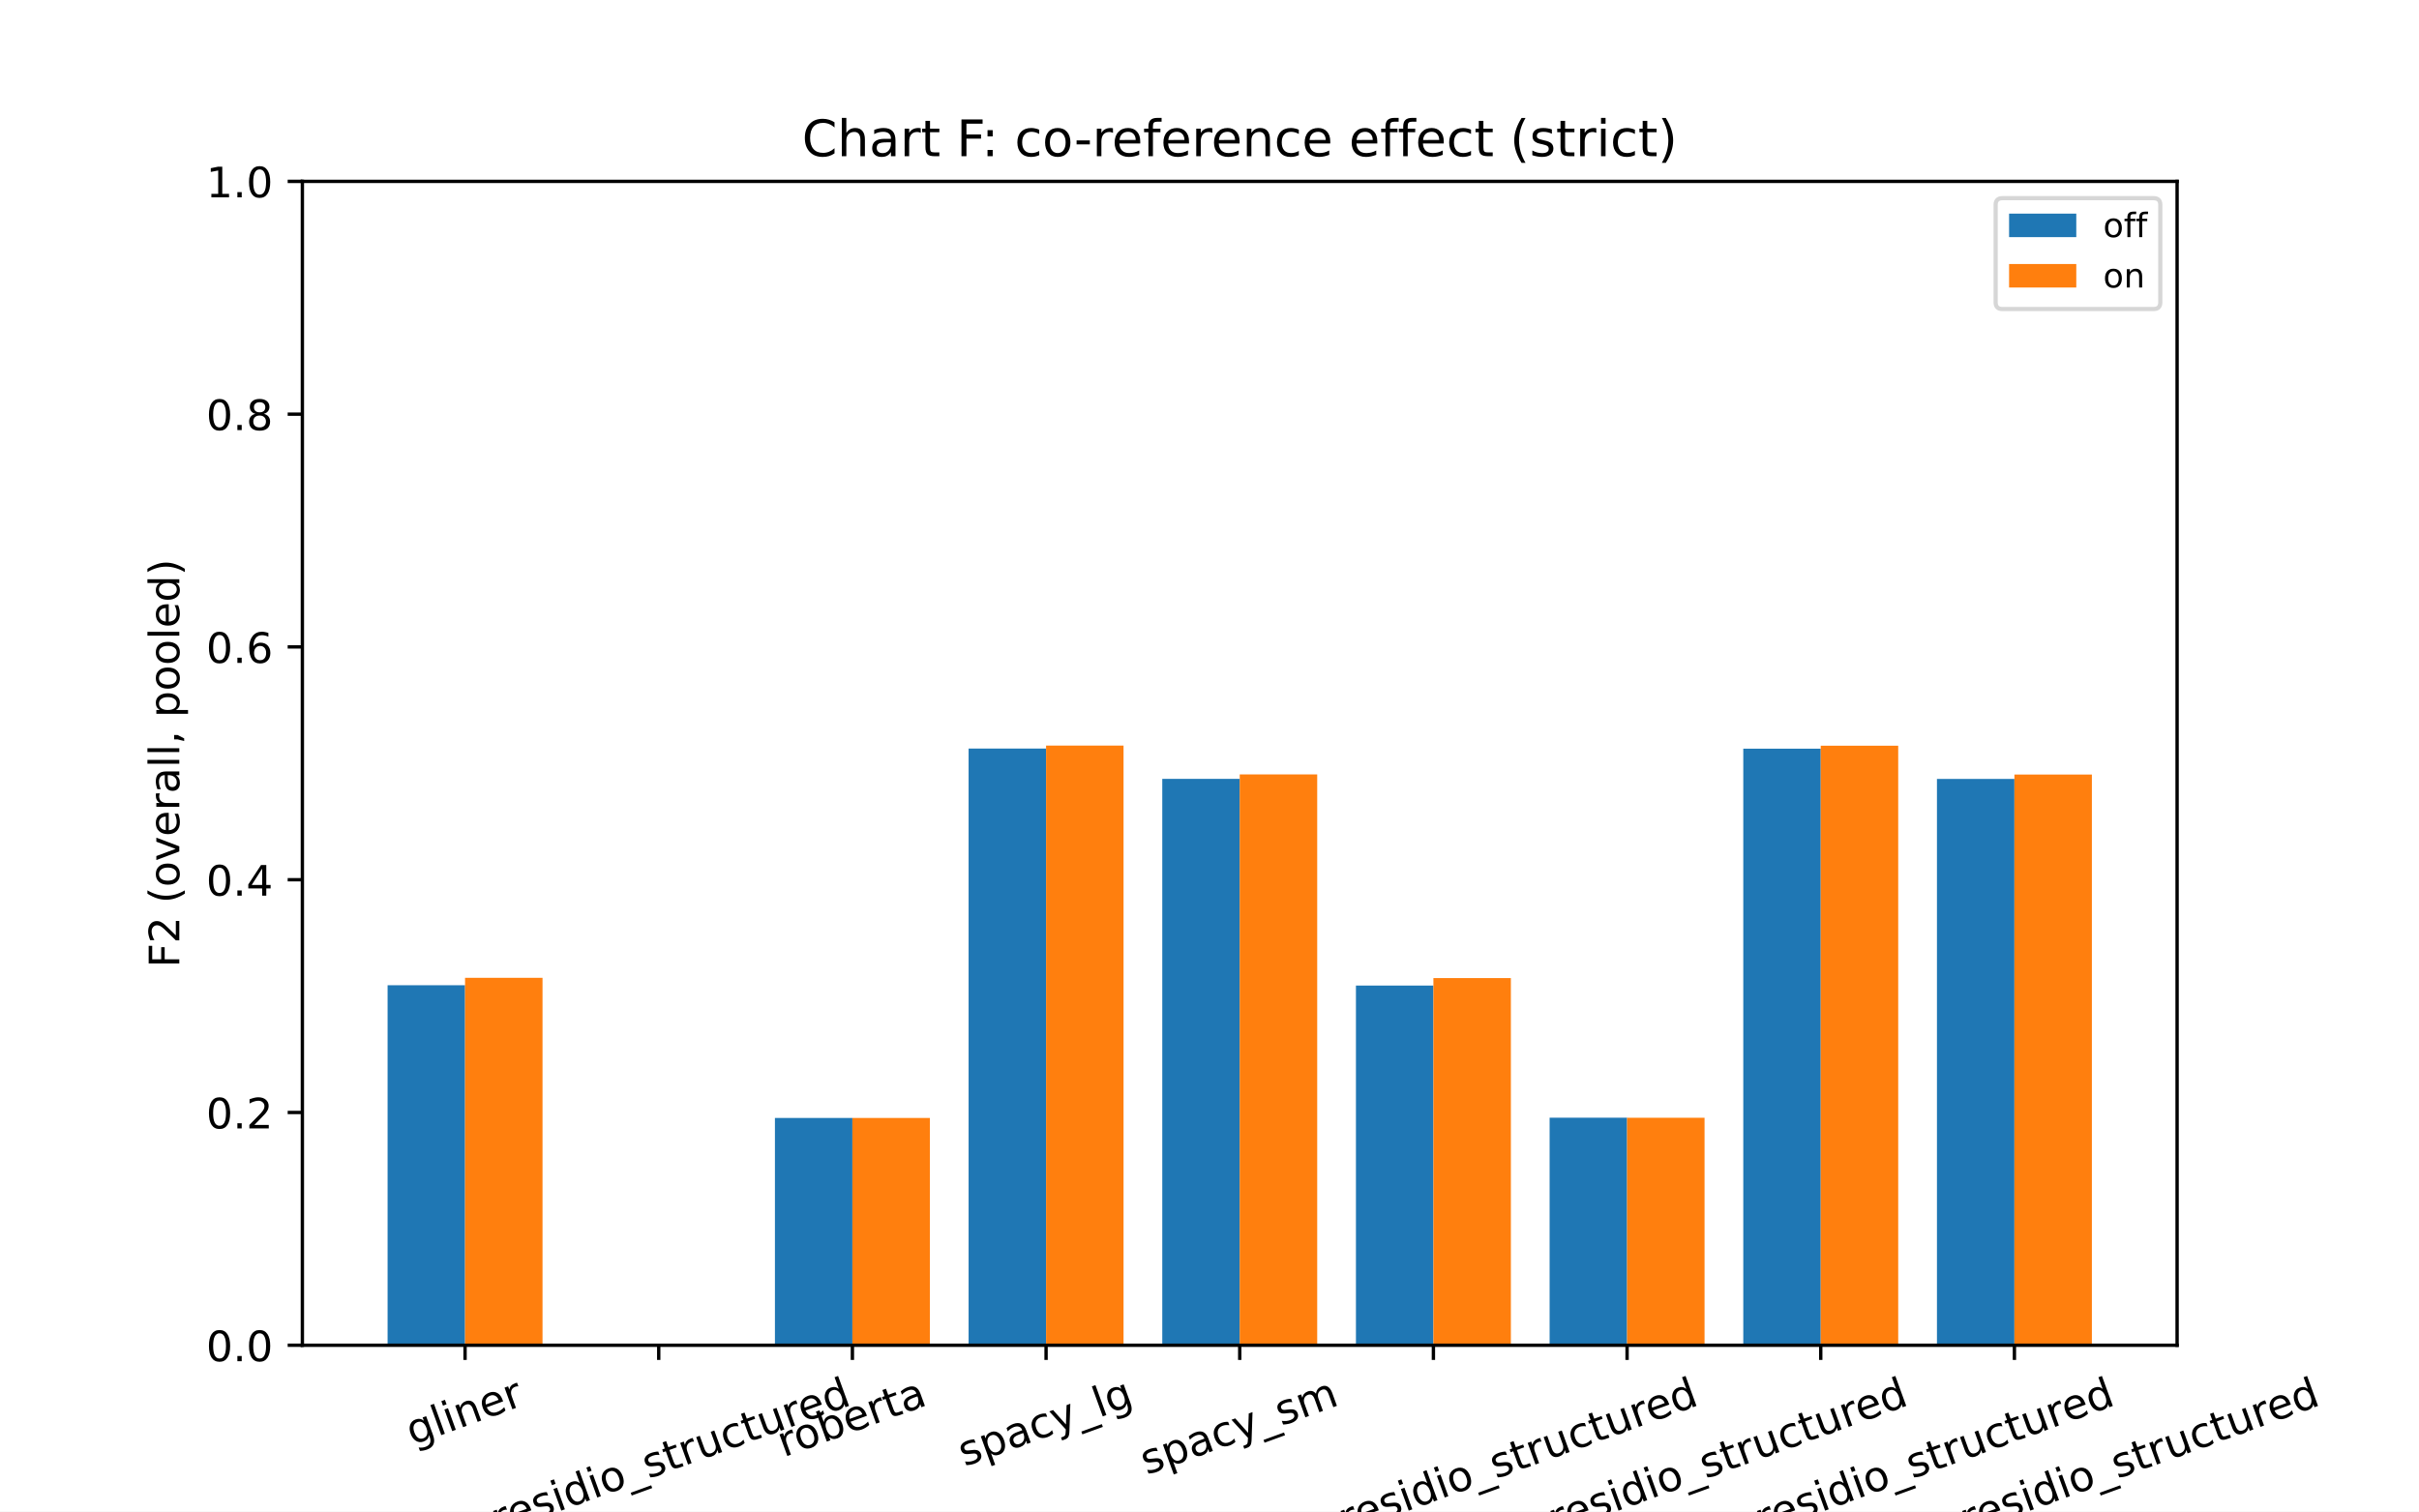
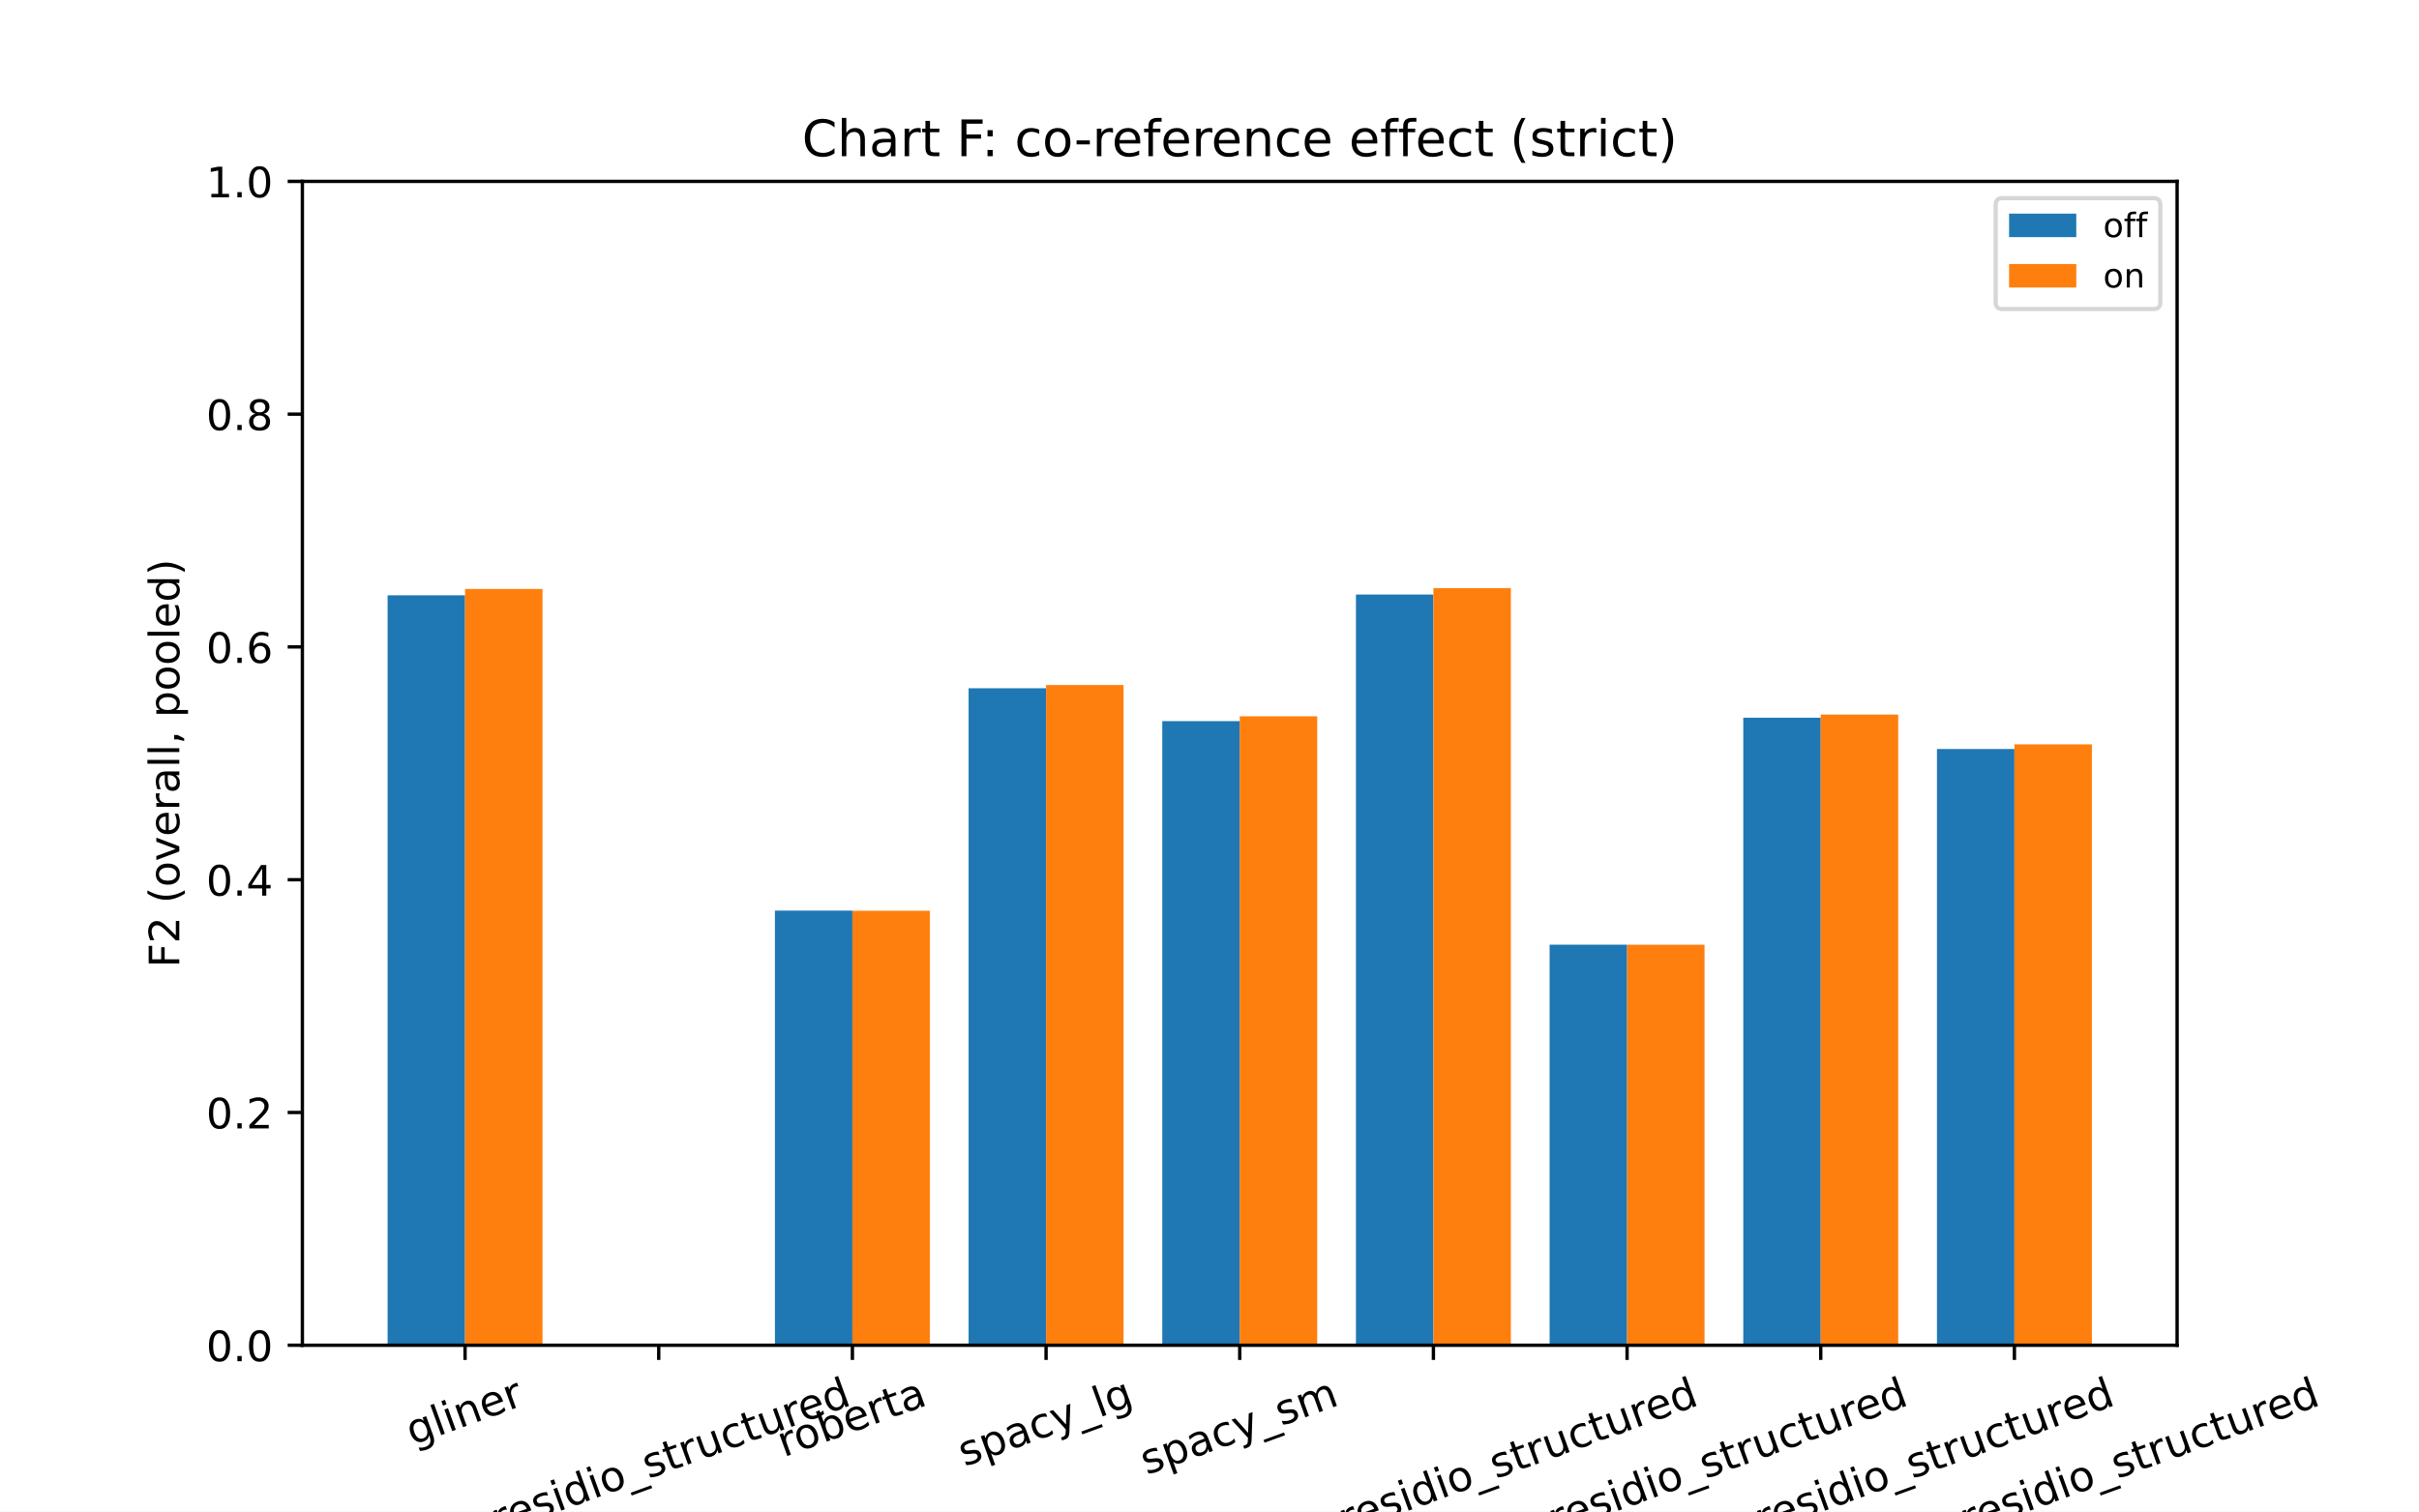
<svg xmlns="http://www.w3.org/2000/svg" xmlns:xlink="http://www.w3.org/1999/xlink" width="576pt" height="360pt" viewBox="0 0 576 360" version="1.1">
  <defs>
    <style type="text/css">*{stroke-linejoin: round; stroke-linecap: butt}</style>
  </defs>
  <g id="figure_1">
    <g id="patch_1">
      <path d="M 0 360  L 576 360  L 576 0  L 0 0  z " style="fill: #ffffff" />
    </g>
    <g id="axes_1">
      <g id="patch_2">
        <path d="M 72 320.4  L 518.4 320.4  L 518.4 43.2  L 72 43.2  z " style="fill: #ffffff" />
      </g>
      <g id="bar-gliner-off">
-         <path d="M 92.291 320.4  L 110.737 320.4  L 110.737 234.656  L 92.291 234.656  z " clip-path="url(#p47ff64e9ef)" style="fill: #1f77b4" />
+         <path d="M 92.291 320.4  L 110.737 320.4  L 110.737 141.788  L 92.291 141.788  z " clip-path="url(#p47ff64e9ef)" style="fill: #1f77b4" />
      </g>
      <g id="bar-presidio_structured-off">
        <path d="M 138.407 320.4  L 156.853 320.4  L 156.853 320.4  L 138.407 320.4  z " clip-path="url(#p47ff64e9ef)" style="fill: #1f77b4" />
      </g>
      <g id="bar-roberta-off">
-         <path d="M 184.522 320.4  L 202.969 320.4  L 202.969 266.263  L 184.522 266.263  z " clip-path="url(#p47ff64e9ef)" style="fill: #1f77b4" />
+         <path d="M 184.522 320.4  L 202.969 320.4  L 202.969 216.883  L 184.522 216.883  z " clip-path="url(#p47ff64e9ef)" style="fill: #1f77b4" />
      </g>
      <g id="bar-spacy_lg-off">
-         <path d="M 230.638 320.4  L 249.084 320.4  L 249.084 178.286  L 230.638 178.286  z " clip-path="url(#p47ff64e9ef)" style="fill: #1f77b4" />
+         <path d="M 230.638 320.4  L 249.084 320.4  L 249.084 163.926  L 230.638 163.926  z " clip-path="url(#p47ff64e9ef)" style="fill: #1f77b4" />
      </g>
      <g id="bar-spacy_sm-off">
-         <path d="M 276.754 320.4  L 295.2 320.4  L 295.2 185.504  L 276.754 185.504  z " clip-path="url(#p47ff64e9ef)" style="fill: #1f77b4" />
+         <path d="M 276.754 320.4  L 295.2 320.4  L 295.2 171.759  L 276.754 171.759  z " clip-path="url(#p47ff64e9ef)" style="fill: #1f77b4" />
      </g>
      <g id="bar-gliner+presidio_structured-off">
-         <path d="M 322.869 320.4  L 341.316 320.4  L 341.316 234.733  L 322.869 234.733  z " clip-path="url(#p47ff64e9ef)" style="fill: #1f77b4" />
+         <path d="M 322.869 320.4  L 341.316 320.4  L 341.316 141.597  L 322.869 141.597  z " clip-path="url(#p47ff64e9ef)" style="fill: #1f77b4" />
      </g>
      <g id="bar-roberta+presidio_structured-off">
-         <path d="M 368.985 320.4  L 387.431 320.4  L 387.431 266.211  L 368.985 266.211  z " clip-path="url(#p47ff64e9ef)" style="fill: #1f77b4" />
+         <path d="M 368.985 320.4  L 387.431 320.4  L 387.431 224.993  L 368.985 224.993  z " clip-path="url(#p47ff64e9ef)" style="fill: #1f77b4" />
      </g>
      <g id="bar-spacy_lg+presidio_structured-off">
-         <path d="M 415.101 320.4  L 433.547 320.4  L 433.547 178.312  L 415.101 178.312  z " clip-path="url(#p47ff64e9ef)" style="fill: #1f77b4" />
+         <path d="M 415.101 320.4  L 433.547 320.4  L 433.547 170.934  L 415.101 170.934  z " clip-path="url(#p47ff64e9ef)" style="fill: #1f77b4" />
      </g>
      <g id="bar-spacy_sm+presidio_structured-off">
-         <path d="M 461.217 320.4  L 479.663 320.4  L 479.663 185.525  L 461.217 185.525  z " clip-path="url(#p47ff64e9ef)" style="fill: #1f77b4" />
+         <path d="M 461.217 320.4  L 479.663 320.4  L 479.663 178.398  L 461.217 178.398  z " clip-path="url(#p47ff64e9ef)" style="fill: #1f77b4" />
      </g>
      <g id="bar-gliner-on">
-         <path d="M 110.737 320.4  L 129.183 320.4  L 129.183 232.884  L 110.737 232.884  z " clip-path="url(#p47ff64e9ef)" style="fill: #ff7f0e" />
+         <path d="M 110.737 320.4  L 129.183 320.4  L 129.183 140.273  L 110.737 140.273  z " clip-path="url(#p47ff64e9ef)" style="fill: #ff7f0e" />
      </g>
      <g id="bar-presidio_structured-on">
        <path d="M 156.853 320.4  L 175.299 320.4  L 175.299 320.4  L 156.853 320.4  z " clip-path="url(#p47ff64e9ef)" style="fill: #ff7f0e" />
      </g>
      <g id="bar-roberta-on">
-         <path d="M 202.969 320.4  L 221.415 320.4  L 221.415 266.27  L 202.969 266.27  z " clip-path="url(#p47ff64e9ef)" style="fill: #ff7f0e" />
+         <path d="M 202.969 320.4  L 221.415 320.4  L 221.415 216.91  L 202.969 216.91  z " clip-path="url(#p47ff64e9ef)" style="fill: #ff7f0e" />
      </g>
      <g id="bar-spacy_lg-on">
-         <path d="M 249.084 320.4  L 267.531 320.4  L 267.531 177.584  L 249.084 177.584  z " clip-path="url(#p47ff64e9ef)" style="fill: #ff7f0e" />
+         <path d="M 249.084 320.4  L 267.531 320.4  L 267.531 163.157  L 249.084 163.157  z " clip-path="url(#p47ff64e9ef)" style="fill: #ff7f0e" />
      </g>
      <g id="bar-spacy_sm-on">
-         <path d="M 295.2 320.4  L 313.646 320.4  L 313.646 184.448  L 295.2 184.448  z " clip-path="url(#p47ff64e9ef)" style="fill: #ff7f0e" />
+         <path d="M 295.2 320.4  L 313.646 320.4  L 313.646 170.603  L 295.2 170.603  z " clip-path="url(#p47ff64e9ef)" style="fill: #ff7f0e" />
      </g>
      <g id="bar-gliner+presidio_structured-on">
-         <path d="M 341.316 320.4  L 359.762 320.4  L 359.762 232.957  L 341.316 232.957  z " clip-path="url(#p47ff64e9ef)" style="fill: #ff7f0e" />
+         <path d="M 341.316 320.4  L 359.762 320.4  L 359.762 140.079  L 341.316 140.079  z " clip-path="url(#p47ff64e9ef)" style="fill: #ff7f0e" />
      </g>
      <g id="bar-roberta+presidio_structured-on">
-         <path d="M 387.431 320.4  L 405.878 320.4  L 405.878 266.218  L 387.431 266.218  z " clip-path="url(#p47ff64e9ef)" style="fill: #ff7f0e" />
+         <path d="M 387.431 320.4  L 405.878 320.4  L 405.878 225.016  L 387.431 225.016  z " clip-path="url(#p47ff64e9ef)" style="fill: #ff7f0e" />
      </g>
      <g id="bar-spacy_lg+presidio_structured-on">
-         <path d="M 433.547 320.4  L 451.993 320.4  L 451.993 177.611  L 433.547 177.611  z " clip-path="url(#p47ff64e9ef)" style="fill: #ff7f0e" />
+         <path d="M 433.547 320.4  L 451.993 320.4  L 451.993 170.194  L 433.547 170.194  z " clip-path="url(#p47ff64e9ef)" style="fill: #ff7f0e" />
      </g>
      <g id="bar-spacy_sm+presidio_structured-on">
-         <path d="M 479.663 320.4  L 498.109 320.4  L 498.109 184.468  L 479.663 184.468  z " clip-path="url(#p47ff64e9ef)" style="fill: #ff7f0e" />
+         <path d="M 479.663 320.4  L 498.109 320.4  L 498.109 177.285  L 479.663 177.285  z " clip-path="url(#p47ff64e9ef)" style="fill: #ff7f0e" />
      </g>
      <g id="matplotlib.axis_1">
        <g id="xtick_1">
          <g id="line2d_1">
            <defs>
              <path id="m53a0397a2e" d="M 0 0  L 0 3.5  " style="stroke: #000000; stroke-width: 0.8" />
            </defs>
            <g>
              <use xlink:href="#m53a0397a2e" x="110.737" y="320.4" style="stroke: #000000; stroke-width: 0.8" />
            </g>
          </g>
          <g id="text_1">
            <text style="font-size: 10px; font-family: 'DejaVu Sans'" transform="translate(98.23222 344.2899) rotate(-20)">gliner</text>
          </g>
        </g>
        <g id="xtick_2">
          <g id="line2d_2">
            <g>
              <use xlink:href="#m53a0397a2e" x="156.853" y="320.4" style="stroke: #000000; stroke-width: 0.8" />
            </g>
          </g>
          <g id="text_2">
            <text style="font-size: 10px; font-family: 'DejaVu Sans'" transform="translate(112.4711 367.4944) rotate(-20)">presidio_structured</text>
          </g>
        </g>
        <g id="xtick_3">
          <g id="line2d_3">
            <g>
              <use xlink:href="#m53a0397a2e" x="202.969" y="320.4" style="stroke: #000000; stroke-width: 0.8" />
            </g>
          </g>
          <g id="text_3">
            <text style="font-size: 10px; font-family: 'DejaVu Sans'" transform="translate(186.6278 347.0822) rotate(-20)">roberta</text>
          </g>
        </g>
        <g id="xtick_4">
          <g id="line2d_4">
            <g>
              <use xlink:href="#m53a0397a2e" x="249.084" y="320.4" style="stroke: #000000; stroke-width: 0.8" />
            </g>
          </g>
          <g id="text_4">
            <text style="font-size: 10px; font-family: 'DejaVu Sans'" transform="translate(229.6616 349.3256) rotate(-20)">spacy_lg</text>
          </g>
        </g>
        <g id="xtick_5">
          <g id="line2d_5">
            <g>
              <use xlink:href="#m53a0397a2e" x="295.2" y="320.4" style="stroke: #000000; stroke-width: 0.8" />
            </g>
          </g>
          <g id="text_5">
            <text style="font-size: 10px; font-family: 'DejaVu Sans'" transform="translate(273.041 351.3166) rotate(-20)">spacy_sm</text>
          </g>
        </g>
        <g id="xtick_6">
          <g id="line2d_6">
            <g>
              <use xlink:href="#m53a0397a2e" x="341.316" y="320.4" style="stroke: #000000; stroke-width: 0.8" />
            </g>
          </g>
          <g id="text_6">
            <text style="font-size: 10px; font-family: 'DejaVu Sans'" transform="translate(279.6031 380.1101) rotate(-20)">gliner+presidio_structured</text>
          </g>
        </g>
        <g id="xtick_7">
          <g id="line2d_7">
            <g>
              <use xlink:href="#m53a0397a2e" x="387.431" y="320.4" style="stroke: #000000; stroke-width: 0.8" />
            </g>
          </g>
          <g id="text_7">
            <text style="font-size: 10px; font-family: 'DejaVu Sans'" transform="translate(321.883 382.9024) rotate(-20)">roberta+presidio_structured</text>
          </g>
        </g>
        <g id="xtick_8">
          <g id="line2d_8">
            <g>
              <use xlink:href="#m53a0397a2e" x="433.547" y="320.4" style="stroke: #000000; stroke-width: 0.8" />
            </g>
          </g>
          <g id="text_8">
            <text style="font-size: 10px; font-family: 'DejaVu Sans'" transform="translate(364.9168 385.1458) rotate(-20)">spacy_lg+presidio_structured</text>
          </g>
        </g>
        <g id="xtick_9">
          <g id="line2d_9">
            <g>
              <use xlink:href="#m53a0397a2e" x="479.663" y="320.4" style="stroke: #000000; stroke-width: 0.8" />
            </g>
          </g>
          <g id="text_9">
            <text style="font-size: 10px; font-family: 'DejaVu Sans'" transform="translate(408.2964 387.1375) rotate(-20)">spacy_sm+presidio_structured</text>
          </g>
        </g>
      </g>
      <g id="matplotlib.axis_2">
        <g id="ytick_1">
          <g id="line2d_10">
            <defs>
              <path id="mb0516f7a3d" d="M 0 0  L -3.5 0  " style="stroke: #000000; stroke-width: 0.8" />
            </defs>
            <g>
              <use xlink:href="#mb0516f7a3d" x="72" y="320.4" style="stroke: #000000; stroke-width: 0.8" />
            </g>
          </g>
          <g id="text_10">
            <text style="font-size: 10px; font-family: 'DejaVu Sans'; text-anchor: end" x="65" y="324.199" transform="rotate(-0 65 324.1988)">0.0</text>
          </g>
        </g>
        <g id="ytick_2">
          <g id="line2d_11">
            <g>
              <use xlink:href="#mb0516f7a3d" x="72" y="264.96" style="stroke: #000000; stroke-width: 0.8" />
            </g>
          </g>
          <g id="text_11">
            <text style="font-size: 10px; font-family: 'DejaVu Sans'; text-anchor: end" x="65" y="268.759" transform="rotate(-0 65 268.7588)">0.2</text>
          </g>
        </g>
        <g id="ytick_3">
          <g id="line2d_12">
            <g>
              <use xlink:href="#mb0516f7a3d" x="72" y="209.52" style="stroke: #000000; stroke-width: 0.8" />
            </g>
          </g>
          <g id="text_12">
            <text style="font-size: 10px; font-family: 'DejaVu Sans'; text-anchor: end" x="65" y="213.319" transform="rotate(-0 65 213.3188)">0.4</text>
          </g>
        </g>
        <g id="ytick_4">
          <g id="line2d_13">
            <g>
              <use xlink:href="#mb0516f7a3d" x="72" y="154.08" style="stroke: #000000; stroke-width: 0.8" />
            </g>
          </g>
          <g id="text_13">
            <text style="font-size: 10px; font-family: 'DejaVu Sans'; text-anchor: end" x="65" y="157.879" transform="rotate(-0 65 157.8788)">0.6</text>
          </g>
        </g>
        <g id="ytick_5">
          <g id="line2d_14">
            <g>
              <use xlink:href="#mb0516f7a3d" x="72" y="98.64" style="stroke: #000000; stroke-width: 0.8" />
            </g>
          </g>
          <g id="text_14">
            <text style="font-size: 10px; font-family: 'DejaVu Sans'; text-anchor: end" x="65" y="102.439" transform="rotate(-0 65 102.4388)">0.8</text>
          </g>
        </g>
        <g id="ytick_6">
          <g id="line2d_15">
            <g>
              <use xlink:href="#mb0516f7a3d" x="72" y="43.2" style="stroke: #000000; stroke-width: 0.8" />
            </g>
          </g>
          <g id="text_15">
            <text style="font-size: 10px; font-family: 'DejaVu Sans'; text-anchor: end" x="65" y="46.999" transform="rotate(-0 65 46.99883)">1.0</text>
          </g>
        </g>
        <g id="text_16">
          <text style="font-size: 10px; font-family: 'DejaVu Sans'; text-anchor: middle" x="42.695" y="181.8" transform="rotate(-90 42.69453 181.8)">F2 (overall, pooled)</text>
        </g>
      </g>
      <g id="patch_3">
        <path d="M 72 320.4  L 72 43.2  " style="fill: none; stroke: #000000; stroke-width: 0.8; stroke-linejoin: miter; stroke-linecap: square" />
      </g>
      <g id="patch_4">
        <path d="M 518.4 320.4  L 518.4 43.2  " style="fill: none; stroke: #000000; stroke-width: 0.8; stroke-linejoin: miter; stroke-linecap: square" />
      </g>
      <g id="patch_5">
        <path d="M 72 320.4  L 518.4 320.4  " style="fill: none; stroke: #000000; stroke-width: 0.8; stroke-linejoin: miter; stroke-linecap: square" />
      </g>
      <g id="patch_6">
        <path d="M 72 43.2  L 518.4 43.2  " style="fill: none; stroke: #000000; stroke-width: 0.8; stroke-linejoin: miter; stroke-linecap: square" />
      </g>
      <g id="text_17">
        <text style="font-size: 12px; font-family: 'DejaVu Sans'; text-anchor: middle" x="295.2" y="37.2" transform="rotate(-0 295.2 37.2)">Chart F: co-reference effect (strict)</text>
      </g>
      <g id="legend_1">
        <g id="patch_7">
          <path d="M 476.794 73.601  L 512.8 73.601  Q 514.4 73.601 514.4 72.001  L 514.4 48.8  Q 514.4 47.2 512.8 47.2  L 476.794 47.2  Q 475.194 47.2 475.194 48.8  L 475.194 72.001  Q 475.194 73.601 476.794 73.601  z " style="fill: #ffffff; opacity: 0.8; stroke: #cccccc; stroke-linejoin: miter" />
        </g>
        <g id="patch_8">
          <path d="M 478.394 56.479  L 494.394 56.479  L 494.394 50.879  L 478.394 50.879  z " style="fill: #1f77b4" />
        </g>
        <g id="text_18">
          <text style="font-size: 8px; font-family: 'DejaVu Sans'; text-anchor: start" x="500.794" y="56.479" transform="rotate(-0 500.7937 56.47875)">off</text>
        </g>
        <g id="patch_9">
          <path d="M 478.394 68.479  L 494.394 68.479  L 494.394 62.879  L 478.394 62.879  z " style="fill: #ff7f0e" />
        </g>
        <g id="text_19">
          <text style="font-size: 8px; font-family: 'DejaVu Sans'; text-anchor: start" x="500.794" y="68.479" transform="rotate(-0 500.7937 68.47938)">on</text>
        </g>
      </g>
    </g>
  </g>
  <defs>
    <clipPath id="p47ff64e9ef">
      <rect x="72" y="43.2" width="446.4" height="277.2" />
    </clipPath>
  </defs>
</svg>
